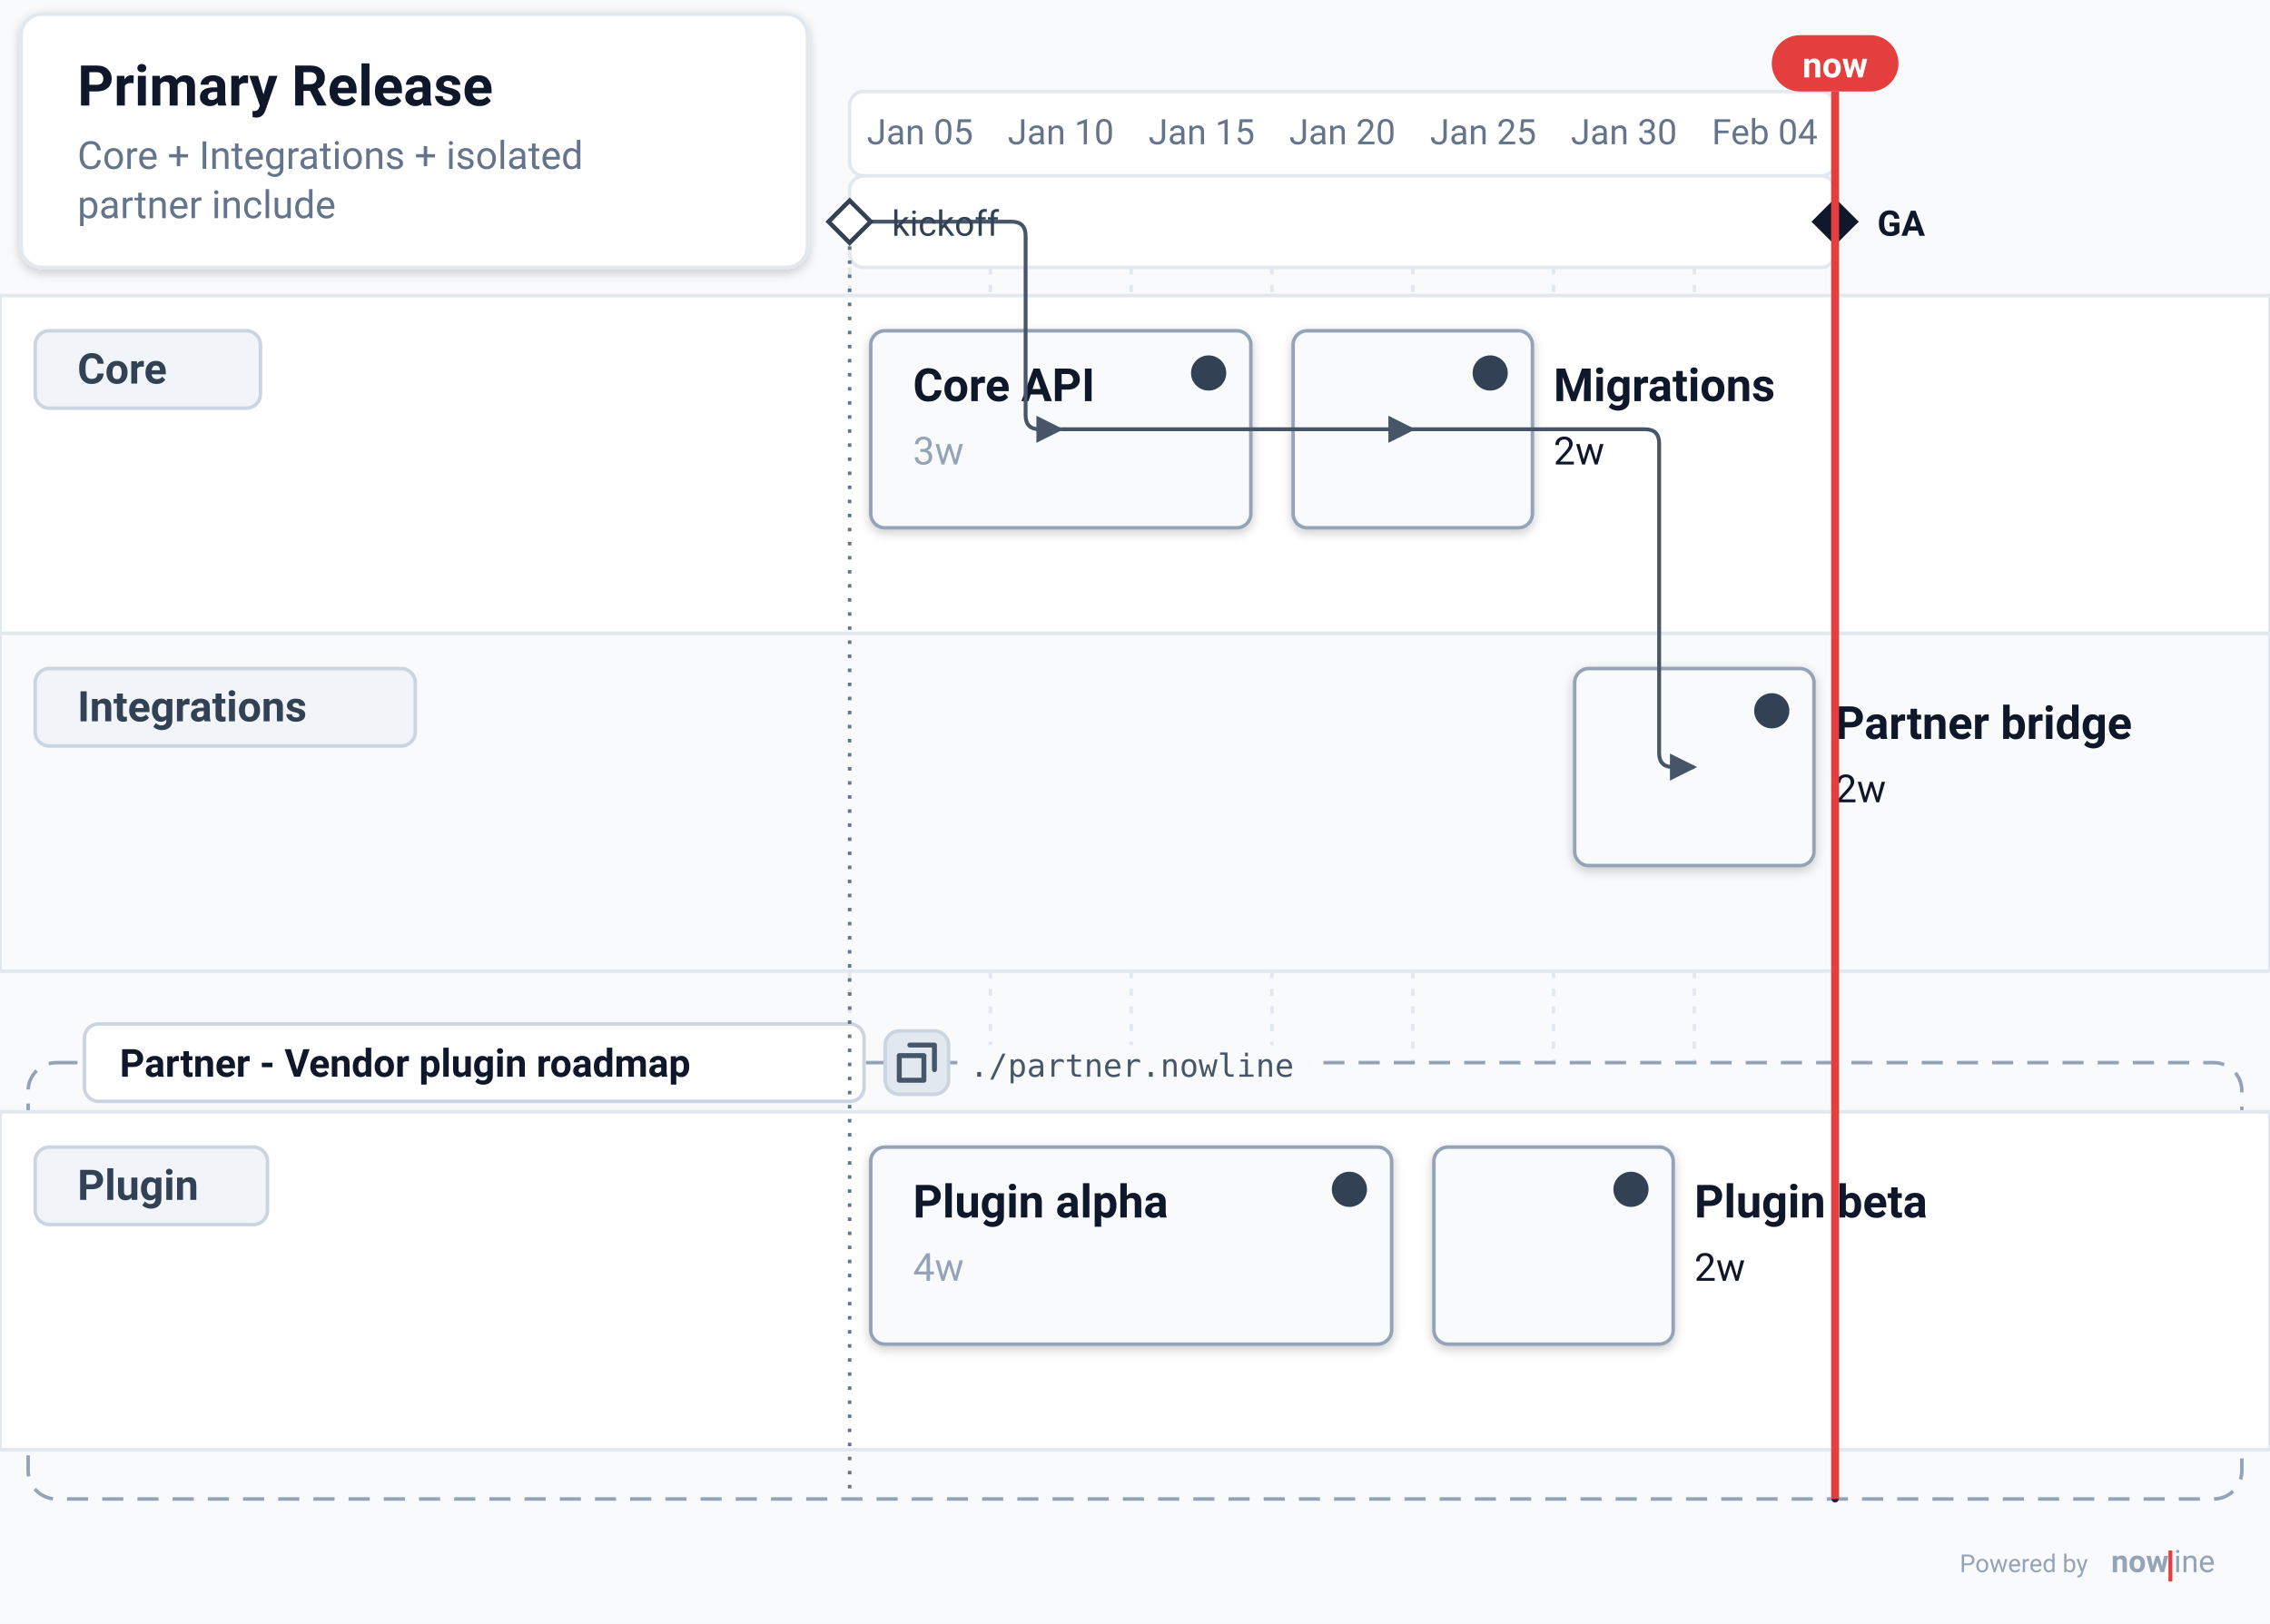
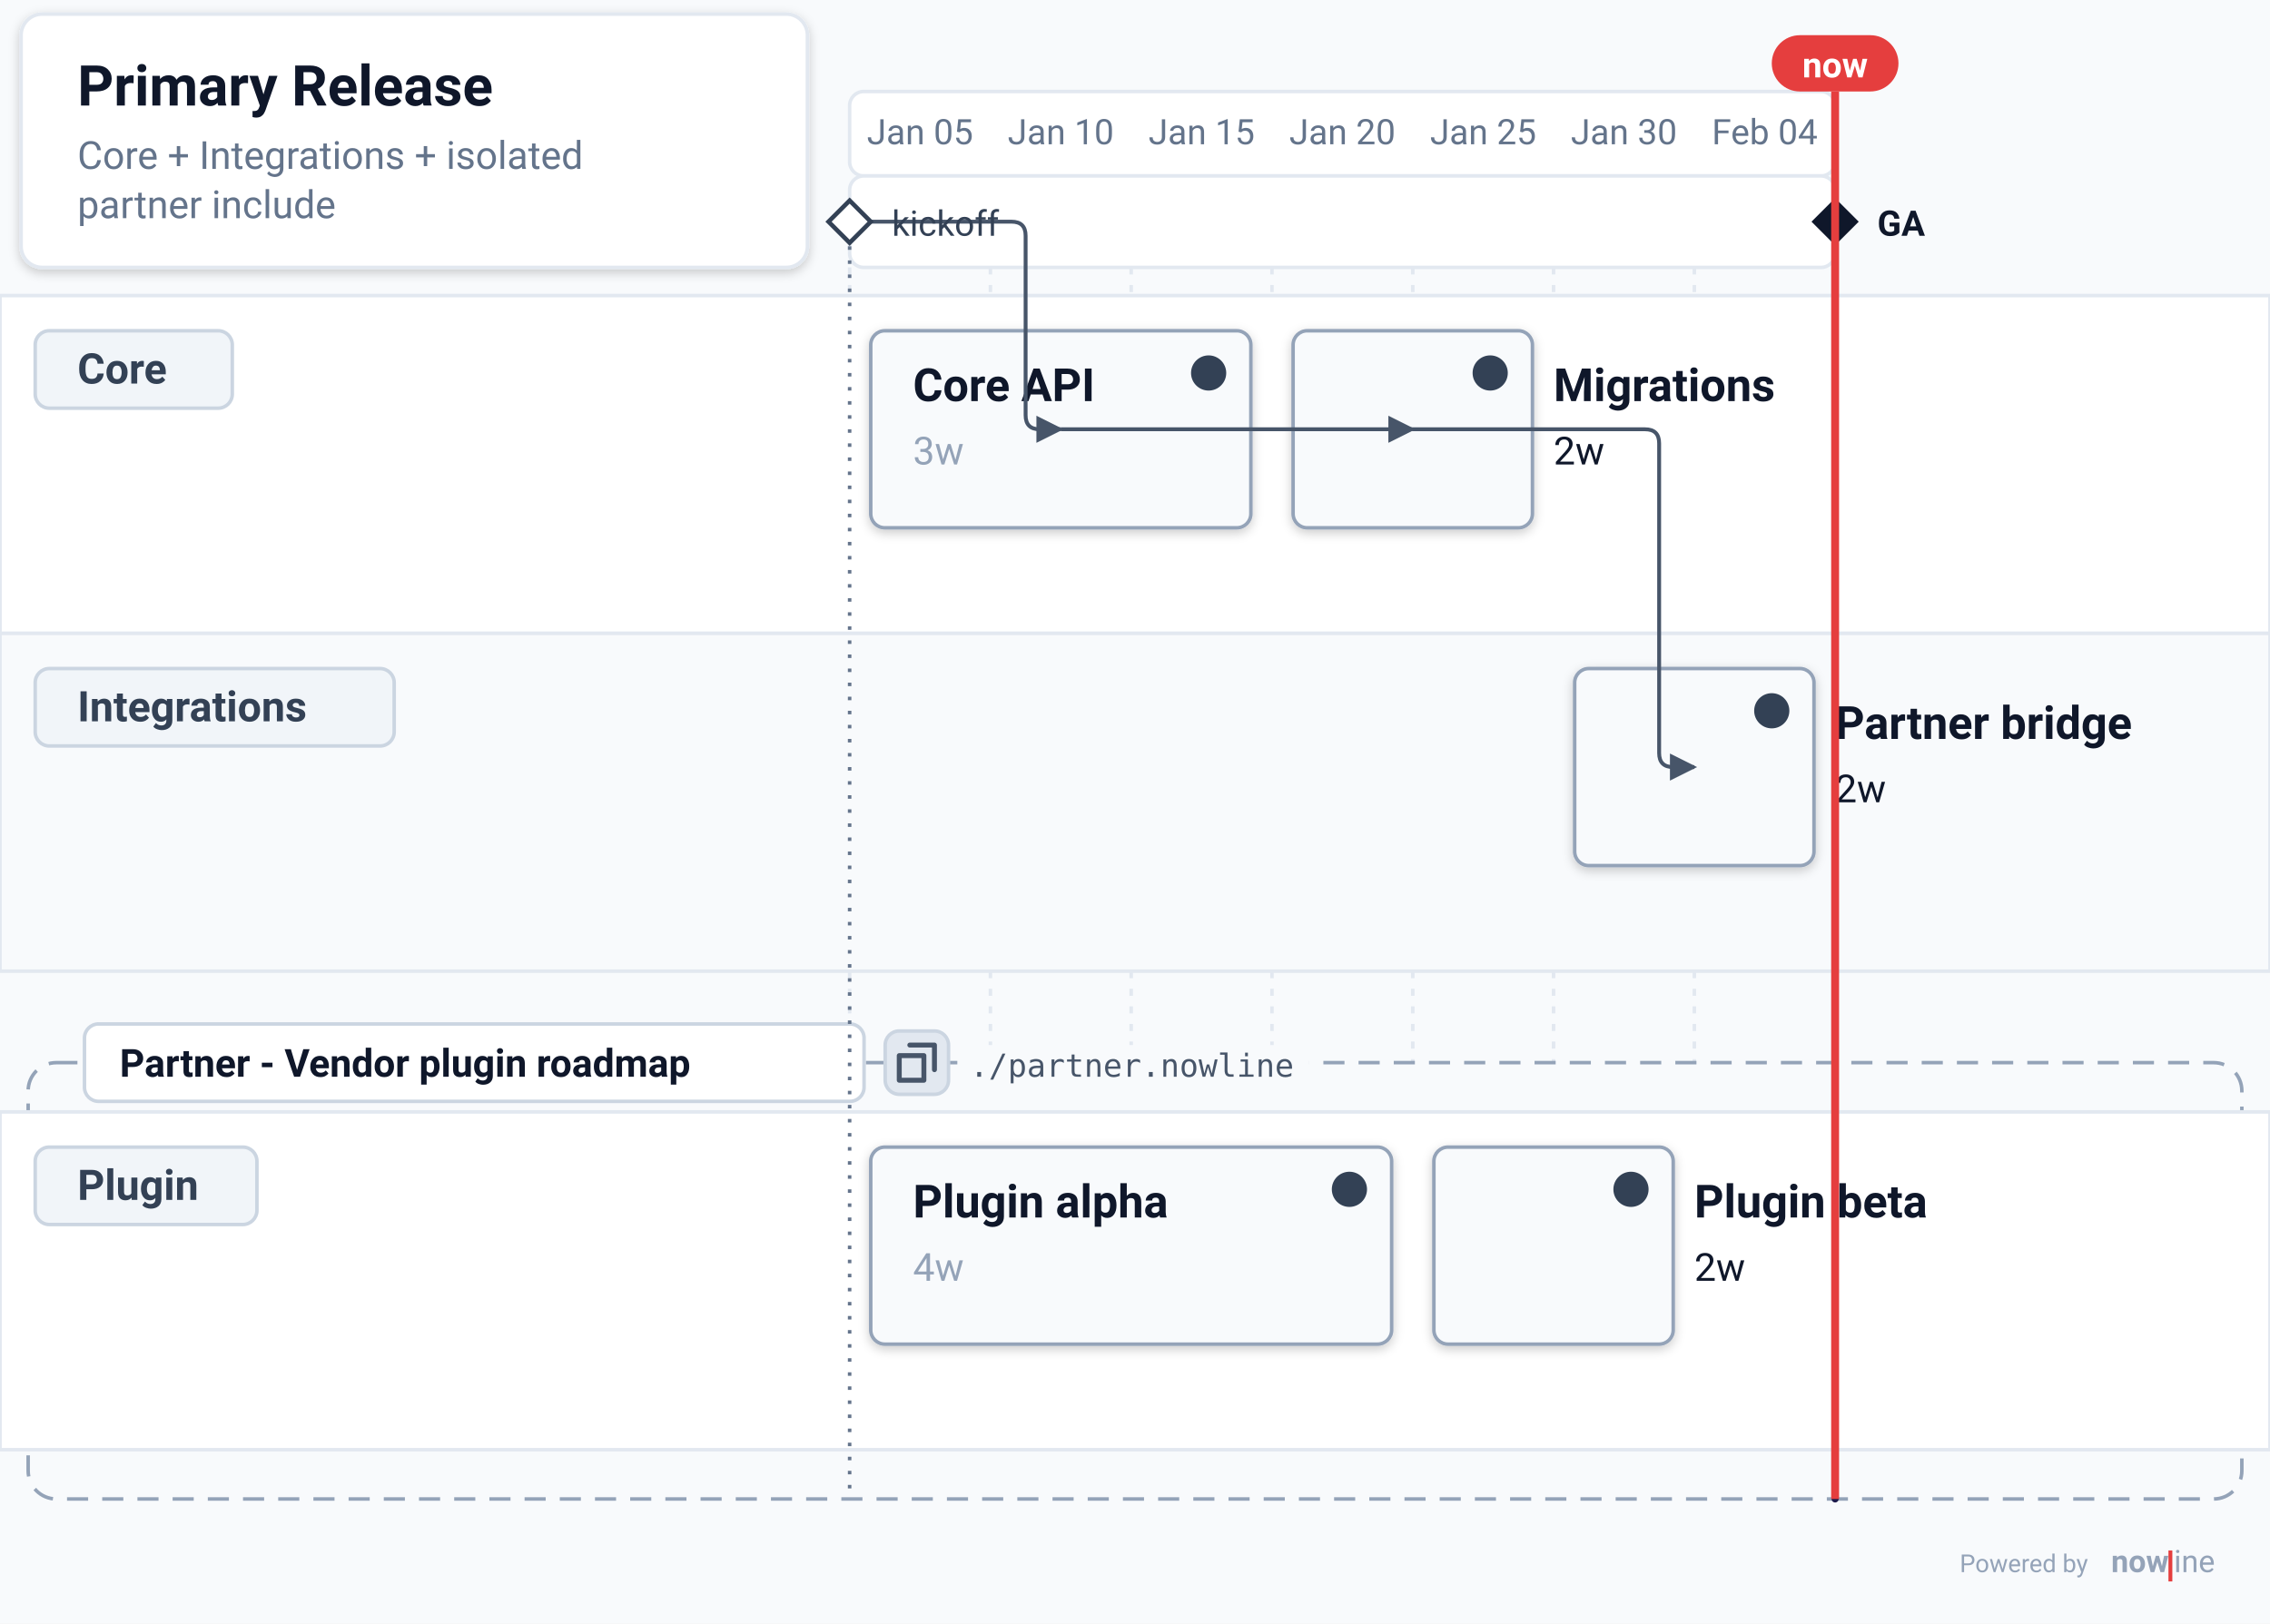
<svg xmlns="http://www.w3.org/2000/svg" data-generator="nowline" data-theme="light" height="461.44" viewBox="0 0 644.96 461.44" width="644.96">
  <defs>
    <filter height="200%" id="nl-0-root-shadow-subtle" width="200%" x="-50%" y="-50%">
      <feGaussianBlur in="SourceAlpha" stdDeviation="1.5" />
      <feOffset dx="0" dy="1" result="offsetblur" />
      <feComponentTransfer>
        <feFuncA type="linear" slope="0.2" />
      </feComponentTransfer>
      <feMerge>
        <feMergeNode />
        <feMergeNode in="SourceGraphic" />
      </feMerge>
    </filter>
    <filter height="200%" id="nl-0-root-shadow-fuzzy" width="200%" x="-50%" y="-50%">
      <feGaussianBlur in="SourceAlpha" stdDeviation="5" />
      <feOffset dx="0" dy="3" result="offsetblur" />
      <feComponentTransfer>
        <feFuncA type="linear" slope="0.3" />
      </feComponentTransfer>
      <feMerge>
        <feMergeNode />
        <feMergeNode in="SourceGraphic" />
      </feMerge>
    </filter>
    <filter height="200%" id="nl-0-root-shadow-hard" width="200%" x="-50%" y="-50%">
      <feGaussianBlur in="SourceAlpha" stdDeviation="0" />
      <feOffset dx="2" dy="2" result="offsetblur" />
      <feComponentTransfer>
        <feFuncA type="linear" slope="0.45" />
      </feComponentTransfer>
      <feMerge>
        <feMergeNode />
        <feMergeNode in="SourceGraphic" />
      </feMerge>
    </filter>
    <marker id="nl-arrow" viewBox="0 0 10 10" refX="9" refY="5" markerWidth="7" markerHeight="7" orient="auto">
      <path d="M 0 0 L 10 5 L 0 10 z" fill="#475569" />
    </marker>
    <marker id="nl-arrow-light" viewBox="0 0 10 10" refX="9" refY="5" markerWidth="7" markerHeight="7" orient="auto">
      <path d="M 0 0 L 10 5 L 0 10 z" fill="#94a3b8" />
    </marker>
    <marker id="nl-arrow-dark" viewBox="0 0 10 10" refX="9" refY="5" markerWidth="7" markerHeight="7" orient="auto">
      <path d="M 0 0 L 10 5 L 0 10 z" fill="#0f172a" />
    </marker>
  </defs>
  <rect fill="#f8fafc" height="461.44" width="644.96" x="0" y="0" />
  <g data-layer="timeline">
    <rect fill="#ffffff" height="24" rx="4" ry="4" stroke="#e2e8f0" stroke-width="1" width="280" x="241.4" y="26" />
    <rect fill="#ffffff" height="26" rx="4" ry="4" stroke="#e2e8f0" stroke-width="1" width="280" x="241.4" y="50" />
    <text fill="#64748b" font-family="system-ui, -apple-system, &quot;Segoe UI&quot;, Roboto, sans-serif" font-size="10" text-anchor="middle" x="261.4" y="41">Jan 05</text>
    <line stroke="#e2e8f0" stroke-dasharray="2 3" stroke-width="1" x1="241.4" x2="241.4" y1="76" y2="426" />
    <text fill="#64748b" font-family="system-ui, -apple-system, &quot;Segoe UI&quot;, Roboto, sans-serif" font-size="10" text-anchor="middle" x="301.4" y="41">Jan 10</text>
    <line stroke="#e2e8f0" stroke-dasharray="2 3" stroke-width="1" x1="281.4" x2="281.4" y1="76" y2="426" />
    <text fill="#64748b" font-family="system-ui, -apple-system, &quot;Segoe UI&quot;, Roboto, sans-serif" font-size="10" text-anchor="middle" x="341.4" y="41">Jan 15</text>
    <line stroke="#e2e8f0" stroke-dasharray="2 3" stroke-width="1" x1="321.4" x2="321.4" y1="76" y2="426" />
    <text fill="#64748b" font-family="system-ui, -apple-system, &quot;Segoe UI&quot;, Roboto, sans-serif" font-size="10" text-anchor="middle" x="381.4" y="41">Jan 20</text>
    <line stroke="#e2e8f0" stroke-dasharray="2 3" stroke-width="1" x1="361.4" x2="361.4" y1="76" y2="426" />
    <text fill="#64748b" font-family="system-ui, -apple-system, &quot;Segoe UI&quot;, Roboto, sans-serif" font-size="10" text-anchor="middle" x="421.4" y="41">Jan 25</text>
    <line stroke="#e2e8f0" stroke-dasharray="2 3" stroke-width="1" x1="401.4" x2="401.4" y1="76" y2="426" />
    <text fill="#64748b" font-family="system-ui, -apple-system, &quot;Segoe UI&quot;, Roboto, sans-serif" font-size="10" text-anchor="middle" x="461.4" y="41">Jan 30</text>
    <line stroke="#e2e8f0" stroke-dasharray="2 3" stroke-width="1" x1="441.4" x2="441.4" y1="76" y2="426" />
    <text fill="#64748b" font-family="system-ui, -apple-system, &quot;Segoe UI&quot;, Roboto, sans-serif" font-size="10" text-anchor="middle" x="501.4" y="41">Feb 04</text>
    <line stroke="#e2e8f0" stroke-dasharray="2 3" stroke-width="1" x1="481.4" x2="481.4" y1="76" y2="426" />
    <line stroke="#e2e8f0" stroke-dasharray="2 3" stroke-width="1" x1="521.4" x2="521.4" y1="76" y2="426" />
  </g>
  <g data-id="core" data-layer="swimlane">
    <rect fill="#ffffff" height="96" stroke="#e2e8f0" stroke-width="1" width="644.96" x="0" y="84" />
-     <rect fill="#f1f5f9" height="22" rx="4" ry="4" stroke="#cbd5e1" stroke-width="1" width="64" x="10" y="94" />
+     <rect fill="#f1f5f9" height="22" rx="4" ry="4" stroke="#cbd5e1" stroke-width="1" width="56" x="10" y="94" />
    <text fill="#334155" font-family="system-ui, -apple-system, &quot;Segoe UI&quot;, Roboto, sans-serif" font-size="12" font-weight="600" x="22" y="109">Core</text>
    <g data-id="core-api" data-layer="item">
      <rect fill="#f8fafc" filter="url(#nl-0-root-shadow-subtle)" height="56" rx="4" ry="4" stroke="#94a3b8" stroke-width="1" width="108" x="247.4" y="94" />
      <circle cx="343.4" cy="106" fill="#334155" r="5" />
      <text fill="#0f172a" font-family="system-ui, -apple-system, &quot;Segoe UI&quot;, Roboto, sans-serif" font-size="13" font-weight="600" x="259.4" y="114">Core API</text>
      <text fill="#94a3b8" font-family="system-ui, -apple-system, &quot;Segoe UI&quot;, Roboto, sans-serif" font-size="11" x="259.4" y="132">3w</text>
    </g>
    <g data-id="migrations" data-layer="item">
      <rect fill="#f8fafc" filter="url(#nl-0-root-shadow-subtle)" height="56" rx="4" ry="4" stroke="#94a3b8" stroke-width="1" width="68" x="367.4" y="94" />
      <circle cx="423.4" cy="106" fill="#334155" r="5" />
      <text fill="#0f172a" font-family="system-ui, -apple-system, &quot;Segoe UI&quot;, Roboto, sans-serif" font-size="13" font-weight="600" x="441.4" y="114">Migrations</text>
      <text fill="#0f172a" font-family="system-ui, -apple-system, &quot;Segoe UI&quot;, Roboto, sans-serif" font-size="11" x="441.4" y="132">2w</text>
    </g>
  </g>
  <g data-id="integrations" data-layer="swimlane">
    <rect fill="#f8fafc" height="96" stroke="#e2e8f0" stroke-width="1" width="644.96" x="0" y="180" />
-     <rect fill="#f1f5f9" height="22" rx="4" ry="4" stroke="#cbd5e1" stroke-width="1" width="108" x="10" y="190" />
+     <rect fill="#f1f5f9" height="22" rx="4" ry="4" stroke="#cbd5e1" stroke-width="1" width="102" x="10" y="190" />
    <text fill="#334155" font-family="system-ui, -apple-system, &quot;Segoe UI&quot;, Roboto, sans-serif" font-size="12" font-weight="600" x="22" y="205">Integrations</text>
    <g data-id="bridge" data-layer="item">
      <rect fill="#f8fafc" filter="url(#nl-0-root-shadow-subtle)" height="56" rx="4" ry="4" stroke="#94a3b8" stroke-width="1" width="68" x="447.4" y="190" />
      <circle cx="503.4" cy="202" fill="#334155" r="5" />
      <text fill="#0f172a" font-family="system-ui, -apple-system, &quot;Segoe UI&quot;, Roboto, sans-serif" font-size="13" font-weight="600" x="521.4" y="210">Partner bridge</text>
      <text fill="#0f172a" font-family="system-ui, -apple-system, &quot;Segoe UI&quot;, Roboto, sans-serif" font-size="11" x="521.4" y="228">2w</text>
    </g>
  </g>
  <g data-layer="include">
    <rect fill="#f8fafc" height="124" rx="8" ry="8" stroke="#94a3b8" stroke-dasharray="6 4" stroke-width="1" width="628.96" x="8" y="302" />
    <g data-id="plugin" data-layer="swimlane">
      <rect fill="#ffffff" height="96" stroke="#e2e8f0" stroke-width="1" width="644.96" x="0" y="316" />
-       <rect fill="#f1f5f9" height="22" rx="4" ry="4" stroke="#cbd5e1" stroke-width="1" width="66" x="10" y="326" />
+       <rect fill="#f1f5f9" height="22" rx="4" ry="4" stroke="#cbd5e1" stroke-width="1" width="63" x="10" y="326" />
      <text fill="#334155" font-family="system-ui, -apple-system, &quot;Segoe UI&quot;, Roboto, sans-serif" font-size="12" font-weight="600" x="22" y="341">Plugin</text>
      <g data-id="plugin-alpha" data-layer="item">
        <rect fill="#f8fafc" filter="url(#nl-0-root-shadow-subtle)" height="56" rx="4" ry="4" stroke="#94a3b8" stroke-width="1" width="148" x="247.4" y="326" />
        <circle cx="383.4" cy="338" fill="#334155" r="5" />
        <text fill="#0f172a" font-family="system-ui, -apple-system, &quot;Segoe UI&quot;, Roboto, sans-serif" font-size="13" font-weight="600" x="259.4" y="346">Plugin alpha</text>
        <text fill="#94a3b8" font-family="system-ui, -apple-system, &quot;Segoe UI&quot;, Roboto, sans-serif" font-size="11" x="259.4" y="364">4w</text>
      </g>
      <g data-id="plugin-beta" data-layer="item">
        <rect fill="#f8fafc" filter="url(#nl-0-root-shadow-subtle)" height="56" rx="4" ry="4" stroke="#94a3b8" stroke-width="1" width="68" x="407.4" y="326" />
        <circle cx="463.4" cy="338" fill="#334155" r="5" />
        <text fill="#0f172a" font-family="system-ui, -apple-system, &quot;Segoe UI&quot;, Roboto, sans-serif" font-size="13" font-weight="600" x="481.4" y="346">Plugin beta</text>
        <text fill="#0f172a" font-family="system-ui, -apple-system, &quot;Segoe UI&quot;, Roboto, sans-serif" font-size="11" x="481.4" y="364">2w</text>
      </g>
    </g>
    <rect fill="#ffffff" height="22" rx="4" ry="4" stroke="#cbd5e1" stroke-width="1" width="221.5" x="24" y="291" />
    <text fill="#0f172a" font-family="system-ui, -apple-system, &quot;Segoe UI&quot;, Roboto, sans-serif" font-size="11" font-weight="600" x="34" y="306">Partner - Vendor plugin roadmap</text>
    <rect fill="#e2e8f0" height="18" rx="4" ry="4" stroke="#cbd5e1" stroke-width="1" width="18" x="251.5" y="293" />
    <path d="M258.5 297 H265.5 V304 M255.5 300 H262.5 V307 H255.5 Z" fill="none" stroke="#475569" stroke-linecap="round" stroke-linejoin="round" stroke-width="1.4" />
    <rect fill="#f8fafc" height="15" width="99.5" x="272.5" y="297" />
    <text fill="#475569" font-family="ui-monospace, SFMono-Regular, Menlo, Consolas, monospace" font-size="9" x="275.5" y="306">./partner.nowline</text>
  </g>
  <path d="M241.4 63 L287.4 63 Q291.4 63 291.4 67 L291.4 118 Q291.4 122 295.4 122 L301.4 122" fill="none" marker-end="url(#nl-arrow)" stroke="#475569" stroke-linejoin="round" stroke-width="1.1" />
  <path d="M301.4 122 L401.4 122" fill="none" marker-end="url(#nl-arrow)" stroke="#475569" stroke-linejoin="round" stroke-width="1.1" />
  <path d="M401.4 122 L467.4 122 Q471.4 122 471.4 126 L471.4 214 Q471.4 218 475.4 218 L481.4 218" fill="none" marker-end="url(#nl-arrow)" stroke="#475569" stroke-linejoin="round" stroke-width="1.1" />
  <line stroke="#64748b" stroke-dasharray="1 3" stroke-width="1" x1="241.4" x2="241.4" y1="70" y2="426" />
  <line stroke="#1e1b4b" stroke-dasharray="6 4" stroke-linecap="round" stroke-width="2" x1="521.4" x2="521.4" y1="70" y2="426" />
  <g data-id="kickoff" data-layer="anchor">
    <path d="M241.4 57 L247.4 63 L241.4 69 L235.4 63 Z" fill="#ffffff" stroke="#334155" stroke-width="1.25" />
    <text fill="#334155" font-family="system-ui, -apple-system, &quot;Segoe UI&quot;, Roboto, sans-serif" font-size="10" x="253.4" y="67">kickoff</text>
  </g>
  <g data-id="ga" data-layer="milestone">
    <path d="M521.4 57 L527.4 63 L521.4 69 L515.4 63 Z" fill="#0f172a" stroke="#0f172a" stroke-width="1" />
    <text fill="#0f172a" font-family="system-ui, -apple-system, &quot;Segoe UI&quot;, Roboto, sans-serif" font-size="10" font-weight="600" x="533.4" y="67">GA</text>
  </g>
  <g data-layer="nowline">
    <line stroke="#e53e3e" stroke-width="2.25" x1="521.4" x2="521.4" y1="26" y2="426" />
    <rect fill="#e53e3e" height="16" rx="8" ry="8" width="36" x="503.4" y="10" />
    <text fill="#ffffff" font-family="system-ui, -apple-system, &quot;Segoe UI&quot;, Roboto, sans-serif" font-size="10" font-weight="700" text-anchor="middle" x="521.4" y="22">now</text>
  </g>
  <g data-id="nl-0-root-header" data-layer="header">
    <rect fill="#ffffff" filter="url(#nl-0-root-shadow-subtle)" height="72" rx="6" ry="6" stroke="#e2e8f0" stroke-width="1" width="223.4" x="6" y="4" />
    <text fill="#0f172a" font-family="system-ui, -apple-system, &quot;Segoe UI&quot;, Roboto, sans-serif" font-size="16" font-weight="600" x="22" y="30">Primary Release</text>
    <text fill="#64748b" font-family="system-ui, -apple-system, &quot;Segoe UI&quot;, Roboto, sans-serif" font-size="11" x="22" y="48">Core + Integrations + isolated</text>
    <text fill="#64748b" font-family="system-ui, -apple-system, &quot;Segoe UI&quot;, Roboto, sans-serif" font-size="11" x="22" y="62">partner include</text>
  </g>
  <a aria-label="Powered by nowline" href="https://nowline.io" rel="noopener" target="_blank">
    <g data-layer="attribution">
      <g transform="translate(556.8 438) scale(0.22)">
        <text fill="#94a3b8" font-family="system-ui, -apple-system, &quot;Segoe UI&quot;, Roboto, sans-serif" font-size="32" font-weight="400" x="0" y="40">Powered by</text>
        <text fill="#94a3b8" font-family="system-ui, -apple-system, &quot;Segoe UI&quot;, Roboto, sans-serif" font-size="40" font-weight="700" x="195.6" y="40">now</text>
        <rect fill="#e53e3e" height="40" width="5" x="269.6" y="12" />
        <text fill="#94a3b8" font-family="system-ui, -apple-system, &quot;Segoe UI&quot;, Roboto, sans-serif" font-size="40" font-weight="400" x="276.6" y="40">ine</text>
      </g>
    </g>
  </a>
</svg>
